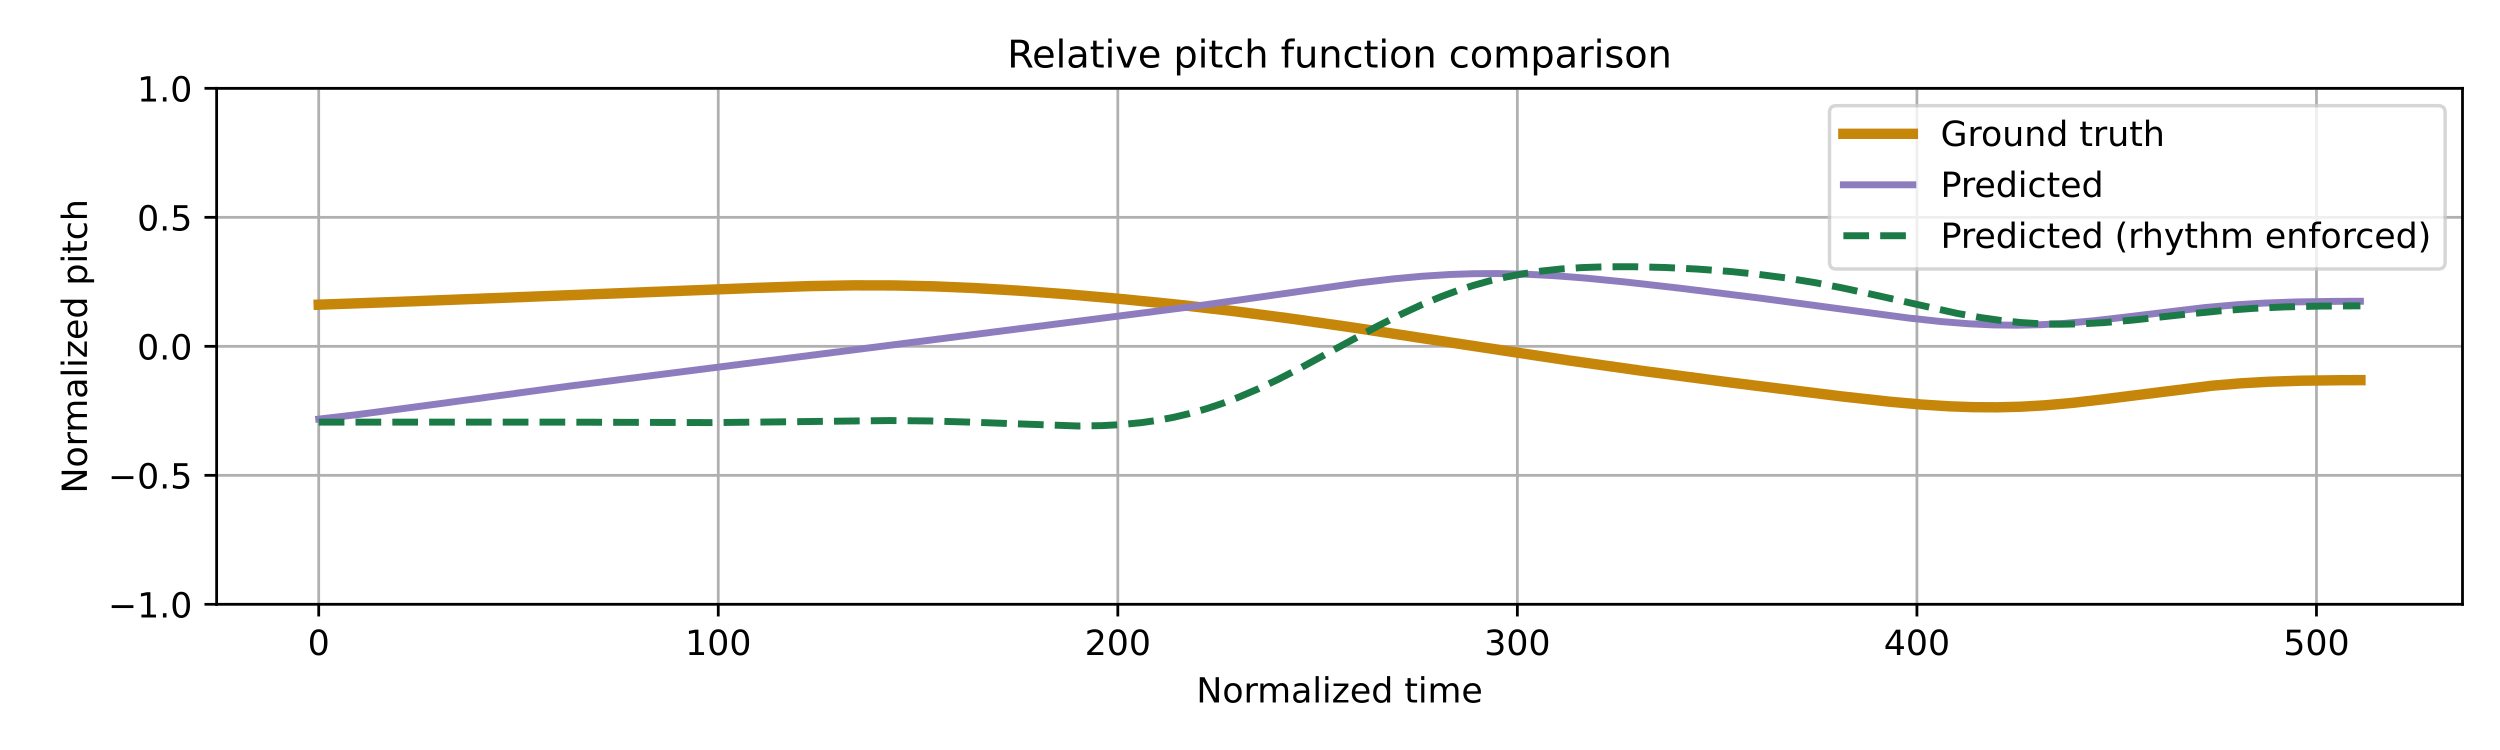
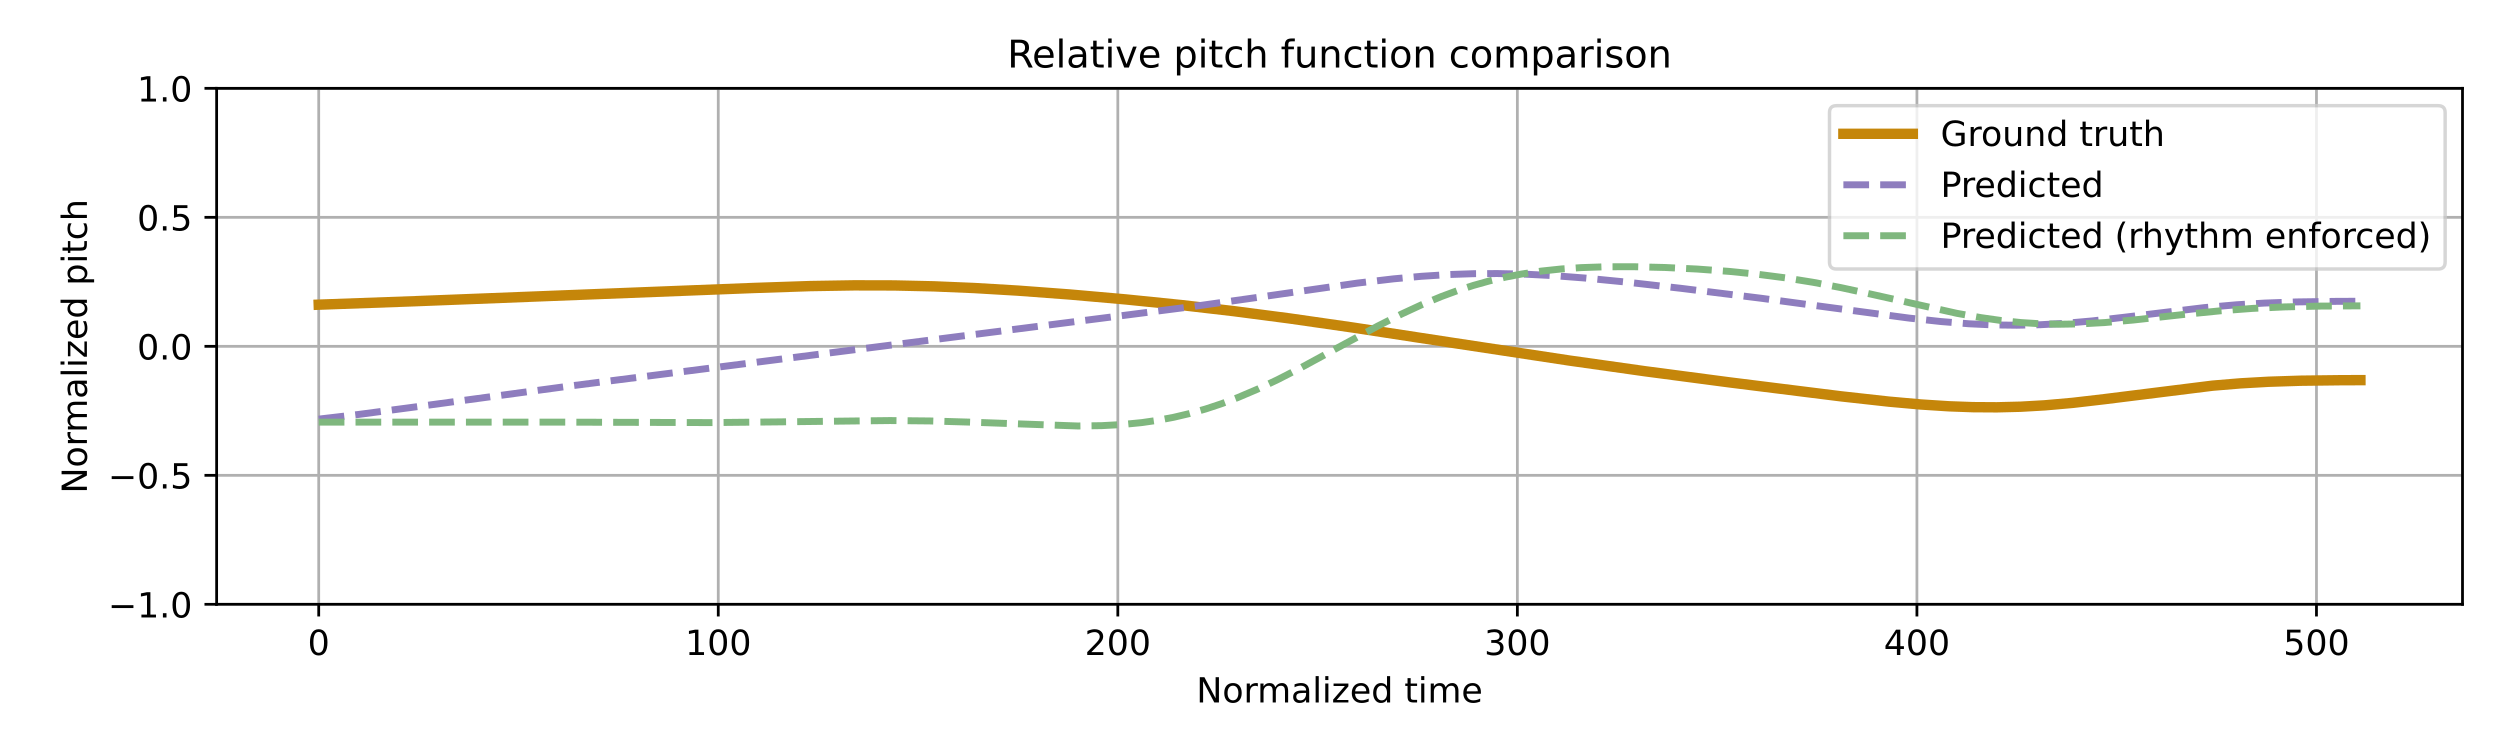
<svg xmlns="http://www.w3.org/2000/svg" xmlns:xlink="http://www.w3.org/1999/xlink" width="720pt" height="216pt" viewBox="0 0 720 216" version="1.1">
  <defs>
    <style type="text/css">*{stroke-linejoin: round; stroke-linecap: butt}</style>
  </defs>
  <g id="figure_1">
    <g id="patch_1">
      <path d="M 0 216  L 720 216  L 720 0  L 0 0  z " style="fill: #ffffff" />
    </g>
    <g id="axes_1">
      <g id="patch_2">
        <path d="M 62.39 174.04  L 709.2 174.04  L 709.2 25.44  L 62.39 25.44  z " style="fill: #ffffff" />
      </g>
      <g id="matplotlib.axis_1">
        <g id="xtick_1">
          <g id="line2d_1">
-             <path d="M 91.79 174.04  L 91.79 25.44  " clip-path="url(#pe6a01c717c)" style="fill: none; stroke: #b0b0b0; stroke-width: 0.8; stroke-linecap: square" />
+             <path d="M 91.79 174.04  L 91.79 25.44  " clip-path="url(#p9bdafbd0a1)" style="fill: none; stroke: #b0b0b0; stroke-width: 0.8; stroke-linecap: square" />
          </g>
          <g id="line2d_2">
            <defs>
-               <path id="m69b4a101b3" d="M 0 0  L 0 3.5  " style="stroke: #000000; stroke-width: 0.8" />
-             </defs>
-             <g>
-               <use xlink:href="#m69b4a101b3" x="91.79" y="174.04" style="stroke: #000000; stroke-width: 0.8" />
+               <path id="ma13b1f47a3" d="M 0 0  L 0 3.5  " style="stroke: #000000; stroke-width: 0.8" />
+             </defs>
+             <g>
+               <use xlink:href="#ma13b1f47a3" x="91.79" y="174.04" style="stroke: #000000; stroke-width: 0.8" />
            </g>
          </g>
          <g id="text_1">
            <g transform="translate(88.60921 188.6384) scale(0.1 -0.1)">
              <defs>
                <path id="DejaVuSans-30" d="M 2034 4250  Q 1547 4250 1301 3770  Q 1056 3291 1056 2328  Q 1056 1369 1301 889  Q 1547 409 2034 409  Q 2525 409 2770 889  Q 3016 1369 3016 2328  Q 3016 3291 2770 3770  Q 2525 4250 2034 4250  z M 2034 4750  Q 2819 4750 3233 4129  Q 3647 3509 3647 2328  Q 3647 1150 3233 529  Q 2819 -91 2034 -91  Q 1250 -91 836 529  Q 422 1150 422 2328  Q 422 3509 836 4129  Q 1250 4750 2034 4750  z " transform="scale(0.015625)" />
              </defs>
              <use xlink:href="#DejaVuSans-30" />
            </g>
          </g>
        </g>
        <g id="xtick_2">
          <g id="line2d_3">
-             <path d="M 206.861 174.04  L 206.861 25.44  " clip-path="url(#pe6a01c717c)" style="fill: none; stroke: #b0b0b0; stroke-width: 0.8; stroke-linecap: square" />
+             <path d="M 206.861 174.04  L 206.861 25.44  " clip-path="url(#p9bdafbd0a1)" style="fill: none; stroke: #b0b0b0; stroke-width: 0.8; stroke-linecap: square" />
          </g>
          <g id="line2d_4">
            <g>
-               <use xlink:href="#m69b4a101b3" x="206.861" y="174.04" style="stroke: #000000; stroke-width: 0.8" />
+               <use xlink:href="#ma13b1f47a3" x="206.861" y="174.04" style="stroke: #000000; stroke-width: 0.8" />
            </g>
          </g>
          <g id="text_2">
            <g transform="translate(197.317 188.6384) scale(0.1 -0.1)">
              <defs>
                <path id="DejaVuSans-31" d="M 794 531  L 1825 531  L 1825 4091  L 703 3866  L 703 4441  L 1819 4666  L 2450 4666  L 2450 531  L 3481 531  L 3481 0  L 794 0  L 794 531  z " transform="scale(0.015625)" />
              </defs>
              <use xlink:href="#DejaVuSans-31" />
              <use xlink:href="#DejaVuSans-30" transform="translate(63.62305 0)" />
              <use xlink:href="#DejaVuSans-30" transform="translate(127.2461 0)" />
            </g>
          </g>
        </g>
        <g id="xtick_3">
          <g id="line2d_5">
-             <path d="M 321.931 174.04  L 321.931 25.44  " clip-path="url(#pe6a01c717c)" style="fill: none; stroke: #b0b0b0; stroke-width: 0.8; stroke-linecap: square" />
+             <path d="M 321.931 174.04  L 321.931 25.44  " clip-path="url(#p9bdafbd0a1)" style="fill: none; stroke: #b0b0b0; stroke-width: 0.8; stroke-linecap: square" />
          </g>
          <g id="line2d_6">
            <g>
-               <use xlink:href="#m69b4a101b3" x="321.931" y="174.04" style="stroke: #000000; stroke-width: 0.8" />
+               <use xlink:href="#ma13b1f47a3" x="321.931" y="174.04" style="stroke: #000000; stroke-width: 0.8" />
            </g>
          </g>
          <g id="text_3">
            <g transform="translate(312.3872 188.6384) scale(0.1 -0.1)">
              <defs>
                <path id="DejaVuSans-32" d="M 1228 531  L 3431 531  L 3431 0  L 469 0  L 469 531  Q 828 903 1448 1529  Q 2069 2156 2228 2338  Q 2531 2678 2651 2914  Q 2772 3150 2772 3378  Q 2772 3750 2511 3984  Q 2250 4219 1831 4219  Q 1534 4219 1204 4116  Q 875 4013 500 3803  L 500 4441  Q 881 4594 1212 4672  Q 1544 4750 1819 4750  Q 2544 4750 2975 4387  Q 3406 4025 3406 3419  Q 3406 3131 3298 2873  Q 3191 2616 2906 2266  Q 2828 2175 2409 1742  Q 1991 1309 1228 531  z " transform="scale(0.015625)" />
              </defs>
              <use xlink:href="#DejaVuSans-32" />
              <use xlink:href="#DejaVuSans-30" transform="translate(63.62305 0)" />
              <use xlink:href="#DejaVuSans-30" transform="translate(127.2461 0)" />
            </g>
          </g>
        </g>
        <g id="xtick_4">
          <g id="line2d_7">
-             <path d="M 437.001 174.04  L 437.001 25.44  " clip-path="url(#pe6a01c717c)" style="fill: none; stroke: #b0b0b0; stroke-width: 0.8; stroke-linecap: square" />
+             <path d="M 437.001 174.04  L 437.001 25.44  " clip-path="url(#p9bdafbd0a1)" style="fill: none; stroke: #b0b0b0; stroke-width: 0.8; stroke-linecap: square" />
          </g>
          <g id="line2d_8">
            <g>
-               <use xlink:href="#m69b4a101b3" x="437.001" y="174.04" style="stroke: #000000; stroke-width: 0.8" />
+               <use xlink:href="#ma13b1f47a3" x="437.001" y="174.04" style="stroke: #000000; stroke-width: 0.8" />
            </g>
          </g>
          <g id="text_4">
            <g transform="translate(427.4575 188.6384) scale(0.1 -0.1)">
              <defs>
                <path id="DejaVuSans-33" d="M 2597 2516  Q 3050 2419 3304 2112  Q 3559 1806 3559 1356  Q 3559 666 3084 287  Q 2609 -91 1734 -91  Q 1441 -91 1130 -33  Q 819 25 488 141  L 488 750  Q 750 597 1062 519  Q 1375 441 1716 441  Q 2309 441 2620 675  Q 2931 909 2931 1356  Q 2931 1769 2642 2001  Q 2353 2234 1838 2234  L 1294 2234  L 1294 2753  L 1863 2753  Q 2328 2753 2575 2939  Q 2822 3125 2822 3475  Q 2822 3834 2567 4026  Q 2313 4219 1838 4219  Q 1578 4219 1281 4162  Q 984 4106 628 3988  L 628 4550  Q 988 4650 1302 4700  Q 1616 4750 1894 4750  Q 2613 4750 3031 4423  Q 3450 4097 3450 3541  Q 3450 3153 3228 2886  Q 3006 2619 2597 2516  z " transform="scale(0.015625)" />
              </defs>
              <use xlink:href="#DejaVuSans-33" />
              <use xlink:href="#DejaVuSans-30" transform="translate(63.62305 0)" />
              <use xlink:href="#DejaVuSans-30" transform="translate(127.2461 0)" />
            </g>
          </g>
        </g>
        <g id="xtick_5">
          <g id="line2d_9">
-             <path d="M 552.072 174.04  L 552.072 25.44  " clip-path="url(#pe6a01c717c)" style="fill: none; stroke: #b0b0b0; stroke-width: 0.8; stroke-linecap: square" />
+             <path d="M 552.072 174.04  L 552.072 25.44  " clip-path="url(#p9bdafbd0a1)" style="fill: none; stroke: #b0b0b0; stroke-width: 0.8; stroke-linecap: square" />
          </g>
          <g id="line2d_10">
            <g>
-               <use xlink:href="#m69b4a101b3" x="552.072" y="174.04" style="stroke: #000000; stroke-width: 0.8" />
+               <use xlink:href="#ma13b1f47a3" x="552.072" y="174.04" style="stroke: #000000; stroke-width: 0.8" />
            </g>
          </g>
          <g id="text_5">
            <g transform="translate(542.5278 188.6384) scale(0.1 -0.1)">
              <defs>
                <path id="DejaVuSans-34" d="M 2419 4116  L 825 1625  L 2419 1625  L 2419 4116  z M 2253 4666  L 3047 4666  L 3047 1625  L 3713 1625  L 3713 1100  L 3047 1100  L 3047 0  L 2419 0  L 2419 1100  L 313 1100  L 313 1709  L 2253 4666  z " transform="scale(0.015625)" />
              </defs>
              <use xlink:href="#DejaVuSans-34" />
              <use xlink:href="#DejaVuSans-30" transform="translate(63.62305 0)" />
              <use xlink:href="#DejaVuSans-30" transform="translate(127.2461 0)" />
            </g>
          </g>
        </g>
        <g id="xtick_6">
          <g id="line2d_11">
-             <path d="M 667.142 174.04  L 667.142 25.44  " clip-path="url(#pe6a01c717c)" style="fill: none; stroke: #b0b0b0; stroke-width: 0.8; stroke-linecap: square" />
+             <path d="M 667.142 174.04  L 667.142 25.44  " clip-path="url(#p9bdafbd0a1)" style="fill: none; stroke: #b0b0b0; stroke-width: 0.8; stroke-linecap: square" />
          </g>
          <g id="line2d_12">
            <g>
-               <use xlink:href="#m69b4a101b3" x="667.142" y="174.04" style="stroke: #000000; stroke-width: 0.8" />
+               <use xlink:href="#ma13b1f47a3" x="667.142" y="174.04" style="stroke: #000000; stroke-width: 0.8" />
            </g>
          </g>
          <g id="text_6">
            <g transform="translate(657.5981 188.6384) scale(0.1 -0.1)">
              <defs>
                <path id="DejaVuSans-35" d="M 691 4666  L 3169 4666  L 3169 4134  L 1269 4134  L 1269 2991  Q 1406 3038 1543 3061  Q 1681 3084 1819 3084  Q 2600 3084 3056 2656  Q 3513 2228 3513 1497  Q 3513 744 3044 326  Q 2575 -91 1722 -91  Q 1428 -91 1123 -41  Q 819 9 494 109  L 494 744  Q 775 591 1075 516  Q 1375 441 1709 441  Q 2250 441 2565 725  Q 2881 1009 2881 1497  Q 2881 1984 2565 2268  Q 2250 2553 1709 2553  Q 1456 2553 1204 2497  Q 953 2441 691 2322  L 691 4666  z " transform="scale(0.015625)" />
              </defs>
              <use xlink:href="#DejaVuSans-35" />
              <use xlink:href="#DejaVuSans-30" transform="translate(63.62305 0)" />
              <use xlink:href="#DejaVuSans-30" transform="translate(127.2461 0)" />
            </g>
          </g>
        </g>
        <g id="text_7">
          <g transform="translate(344.5544 202.3166) scale(0.1 -0.1)">
            <defs>
              <path id="DejaVuSans-4e" d="M 628 4666  L 1478 4666  L 3547 763  L 3547 4666  L 4159 4666  L 4159 0  L 3309 0  L 1241 3903  L 1241 0  L 628 0  L 628 4666  z " transform="scale(0.015625)" />
              <path id="DejaVuSans-6f" d="M 1959 3097  Q 1497 3097 1228 2736  Q 959 2375 959 1747  Q 959 1119 1226 758  Q 1494 397 1959 397  Q 2419 397 2687 759  Q 2956 1122 2956 1747  Q 2956 2369 2687 2733  Q 2419 3097 1959 3097  z M 1959 3584  Q 2709 3584 3137 3096  Q 3566 2609 3566 1747  Q 3566 888 3137 398  Q 2709 -91 1959 -91  Q 1206 -91 779 398  Q 353 888 353 1747  Q 353 2609 779 3096  Q 1206 3584 1959 3584  z " transform="scale(0.015625)" />
              <path id="DejaVuSans-72" d="M 2631 2963  Q 2534 3019 2420 3045  Q 2306 3072 2169 3072  Q 1681 3072 1420 2755  Q 1159 2438 1159 1844  L 1159 0  L 581 0  L 581 3500  L 1159 3500  L 1159 2956  Q 1341 3275 1631 3429  Q 1922 3584 2338 3584  Q 2397 3584 2469 3576  Q 2541 3569 2628 3553  L 2631 2963  z " transform="scale(0.015625)" />
              <path id="DejaVuSans-6d" d="M 3328 2828  Q 3544 3216 3844 3400  Q 4144 3584 4550 3584  Q 5097 3584 5394 3201  Q 5691 2819 5691 2113  L 5691 0  L 5113 0  L 5113 2094  Q 5113 2597 4934 2840  Q 4756 3084 4391 3084  Q 3944 3084 3684 2787  Q 3425 2491 3425 1978  L 3425 0  L 2847 0  L 2847 2094  Q 2847 2600 2669 2842  Q 2491 3084 2119 3084  Q 1678 3084 1418 2786  Q 1159 2488 1159 1978  L 1159 0  L 581 0  L 581 3500  L 1159 3500  L 1159 2956  Q 1356 3278 1631 3431  Q 1906 3584 2284 3584  Q 2666 3584 2933 3390  Q 3200 3197 3328 2828  z " transform="scale(0.015625)" />
              <path id="DejaVuSans-61" d="M 2194 1759  Q 1497 1759 1228 1600  Q 959 1441 959 1056  Q 959 750 1161 570  Q 1363 391 1709 391  Q 2188 391 2477 730  Q 2766 1069 2766 1631  L 2766 1759  L 2194 1759  z M 3341 1997  L 3341 0  L 2766 0  L 2766 531  Q 2569 213 2275 61  Q 1981 -91 1556 -91  Q 1019 -91 701 211  Q 384 513 384 1019  Q 384 1609 779 1909  Q 1175 2209 1959 2209  L 2766 2209  L 2766 2266  Q 2766 2663 2505 2880  Q 2244 3097 1772 3097  Q 1472 3097 1187 3025  Q 903 2953 641 2809  L 641 3341  Q 956 3463 1253 3523  Q 1550 3584 1831 3584  Q 2591 3584 2966 3190  Q 3341 2797 3341 1997  z " transform="scale(0.015625)" />
              <path id="DejaVuSans-6c" d="M 603 4863  L 1178 4863  L 1178 0  L 603 0  L 603 4863  z " transform="scale(0.015625)" />
              <path id="DejaVuSans-69" d="M 603 3500  L 1178 3500  L 1178 0  L 603 0  L 603 3500  z M 603 4863  L 1178 4863  L 1178 4134  L 603 4134  L 603 4863  z " transform="scale(0.015625)" />
              <path id="DejaVuSans-7a" d="M 353 3500  L 3084 3500  L 3084 2975  L 922 459  L 3084 459  L 3084 0  L 275 0  L 275 525  L 2438 3041  L 353 3041  L 353 3500  z " transform="scale(0.015625)" />
              <path id="DejaVuSans-65" d="M 3597 1894  L 3597 1613  L 953 1613  Q 991 1019 1311 708  Q 1631 397 2203 397  Q 2534 397 2845 478  Q 3156 559 3463 722  L 3463 178  Q 3153 47 2828 -22  Q 2503 -91 2169 -91  Q 1331 -91 842 396  Q 353 884 353 1716  Q 353 2575 817 3079  Q 1281 3584 2069 3584  Q 2775 3584 3186 3129  Q 3597 2675 3597 1894  z M 3022 2063  Q 3016 2534 2758 2815  Q 2500 3097 2075 3097  Q 1594 3097 1305 2825  Q 1016 2553 972 2059  L 3022 2063  z " transform="scale(0.015625)" />
              <path id="DejaVuSans-64" d="M 2906 2969  L 2906 4863  L 3481 4863  L 3481 0  L 2906 0  L 2906 525  Q 2725 213 2448 61  Q 2172 -91 1784 -91  Q 1150 -91 751 415  Q 353 922 353 1747  Q 353 2572 751 3078  Q 1150 3584 1784 3584  Q 2172 3584 2448 3432  Q 2725 3281 2906 2969  z M 947 1747  Q 947 1113 1208 752  Q 1469 391 1925 391  Q 2381 391 2643 752  Q 2906 1113 2906 1747  Q 2906 2381 2643 2742  Q 2381 3103 1925 3103  Q 1469 3103 1208 2742  Q 947 2381 947 1747  z " transform="scale(0.015625)" />
              <path id="DejaVuSans-20" transform="scale(0.015625)" />
              <path id="DejaVuSans-74" d="M 1172 4494  L 1172 3500  L 2356 3500  L 2356 3053  L 1172 3053  L 1172 1153  Q 1172 725 1289 603  Q 1406 481 1766 481  L 2356 481  L 2356 0  L 1766 0  Q 1100 0 847 248  Q 594 497 594 1153  L 594 3053  L 172 3053  L 172 3500  L 594 3500  L 594 4494  L 1172 4494  z " transform="scale(0.015625)" />
            </defs>
            <use xlink:href="#DejaVuSans-4e" />
            <use xlink:href="#DejaVuSans-6f" transform="translate(74.80469 0)" />
            <use xlink:href="#DejaVuSans-72" transform="translate(135.9863 0)" />
            <use xlink:href="#DejaVuSans-6d" transform="translate(175.3496 0)" />
            <use xlink:href="#DejaVuSans-61" transform="translate(272.7617 0)" />
            <use xlink:href="#DejaVuSans-6c" transform="translate(334.041 0)" />
            <use xlink:href="#DejaVuSans-69" transform="translate(361.8242 0)" />
            <use xlink:href="#DejaVuSans-7a" transform="translate(389.6074 0)" />
            <use xlink:href="#DejaVuSans-65" transform="translate(442.0977 0)" />
            <use xlink:href="#DejaVuSans-64" transform="translate(503.6211 0)" />
            <use xlink:href="#DejaVuSans-20" transform="translate(567.0977 0)" />
            <use xlink:href="#DejaVuSans-74" transform="translate(598.8848 0)" />
            <use xlink:href="#DejaVuSans-69" transform="translate(638.0938 0)" />
            <use xlink:href="#DejaVuSans-6d" transform="translate(665.877 0)" />
            <use xlink:href="#DejaVuSans-65" transform="translate(763.2891 0)" />
          </g>
        </g>
      </g>
      <g id="matplotlib.axis_2">
        <g id="ytick_1">
          <g id="line2d_13">
-             <path d="M 62.39 174.04  L 709.2 174.04  " clip-path="url(#pe6a01c717c)" style="fill: none; stroke: #b0b0b0; stroke-width: 0.8; stroke-linecap: square" />
+             <path d="M 62.39 174.04  L 709.2 174.04  " clip-path="url(#p9bdafbd0a1)" style="fill: none; stroke: #b0b0b0; stroke-width: 0.8; stroke-linecap: square" />
          </g>
          <g id="line2d_14">
            <defs>
-               <path id="m3391a4696e" d="M 0 0  L -3.5 0  " style="stroke: #000000; stroke-width: 0.8" />
-             </defs>
-             <g>
-               <use xlink:href="#m3391a4696e" x="62.39" y="174.04" style="stroke: #000000; stroke-width: 0.8" />
+               <path id="m74f6e40d06" d="M 0 0  L -3.5 0  " style="stroke: #000000; stroke-width: 0.8" />
+             </defs>
+             <g>
+               <use xlink:href="#m74f6e40d06" x="62.39" y="174.04" style="stroke: #000000; stroke-width: 0.8" />
            </g>
          </g>
          <g id="text_8">
            <g transform="translate(31.10719 177.8392) scale(0.1 -0.1)">
              <defs>
                <path id="DejaVuSans-2212" d="M 678 2272  L 4684 2272  L 4684 1741  L 678 1741  L 678 2272  z " transform="scale(0.015625)" />
                <path id="DejaVuSans-2e" d="M 684 794  L 1344 794  L 1344 0  L 684 0  L 684 794  z " transform="scale(0.015625)" />
              </defs>
              <use xlink:href="#DejaVuSans-2212" />
              <use xlink:href="#DejaVuSans-31" transform="translate(83.78906 0)" />
              <use xlink:href="#DejaVuSans-2e" transform="translate(147.4121 0)" />
              <use xlink:href="#DejaVuSans-30" transform="translate(179.1992 0)" />
            </g>
          </g>
        </g>
        <g id="ytick_2">
          <g id="line2d_15">
-             <path d="M 62.39 136.89  L 709.2 136.89  " clip-path="url(#pe6a01c717c)" style="fill: none; stroke: #b0b0b0; stroke-width: 0.8; stroke-linecap: square" />
+             <path d="M 62.39 136.89  L 709.2 136.89  " clip-path="url(#p9bdafbd0a1)" style="fill: none; stroke: #b0b0b0; stroke-width: 0.8; stroke-linecap: square" />
          </g>
          <g id="line2d_16">
            <g>
-               <use xlink:href="#m3391a4696e" x="62.39" y="136.89" style="stroke: #000000; stroke-width: 0.8" />
+               <use xlink:href="#m74f6e40d06" x="62.39" y="136.89" style="stroke: #000000; stroke-width: 0.8" />
            </g>
          </g>
          <g id="text_9">
            <g transform="translate(31.10719 140.6892) scale(0.1 -0.1)">
              <use xlink:href="#DejaVuSans-2212" />
              <use xlink:href="#DejaVuSans-30" transform="translate(83.78906 0)" />
              <use xlink:href="#DejaVuSans-2e" transform="translate(147.4121 0)" />
              <use xlink:href="#DejaVuSans-35" transform="translate(179.1992 0)" />
            </g>
          </g>
        </g>
        <g id="ytick_3">
          <g id="line2d_17">
-             <path d="M 62.39 99.74  L 709.2 99.74  " clip-path="url(#pe6a01c717c)" style="fill: none; stroke: #b0b0b0; stroke-width: 0.8; stroke-linecap: square" />
+             <path d="M 62.39 99.74  L 709.2 99.74  " clip-path="url(#p9bdafbd0a1)" style="fill: none; stroke: #b0b0b0; stroke-width: 0.8; stroke-linecap: square" />
          </g>
          <g id="line2d_18">
            <g>
-               <use xlink:href="#m3391a4696e" x="62.39" y="99.74" style="stroke: #000000; stroke-width: 0.8" />
+               <use xlink:href="#m74f6e40d06" x="62.39" y="99.74" style="stroke: #000000; stroke-width: 0.8" />
            </g>
          </g>
          <g id="text_10">
            <g transform="translate(39.48687 103.5392) scale(0.1 -0.1)">
              <use xlink:href="#DejaVuSans-30" />
              <use xlink:href="#DejaVuSans-2e" transform="translate(63.62305 0)" />
              <use xlink:href="#DejaVuSans-30" transform="translate(95.41016 0)" />
            </g>
          </g>
        </g>
        <g id="ytick_4">
          <g id="line2d_19">
-             <path d="M 62.39 62.59  L 709.2 62.59  " clip-path="url(#pe6a01c717c)" style="fill: none; stroke: #b0b0b0; stroke-width: 0.8; stroke-linecap: square" />
+             <path d="M 62.39 62.59  L 709.2 62.59  " clip-path="url(#p9bdafbd0a1)" style="fill: none; stroke: #b0b0b0; stroke-width: 0.8; stroke-linecap: square" />
          </g>
          <g id="line2d_20">
            <g>
-               <use xlink:href="#m3391a4696e" x="62.39" y="62.59" style="stroke: #000000; stroke-width: 0.8" />
+               <use xlink:href="#m74f6e40d06" x="62.39" y="62.59" style="stroke: #000000; stroke-width: 0.8" />
            </g>
          </g>
          <g id="text_11">
            <g transform="translate(39.48687 66.38922) scale(0.1 -0.1)">
              <use xlink:href="#DejaVuSans-30" />
              <use xlink:href="#DejaVuSans-2e" transform="translate(63.62305 0)" />
              <use xlink:href="#DejaVuSans-35" transform="translate(95.41016 0)" />
            </g>
          </g>
        </g>
        <g id="ytick_5">
          <g id="line2d_21">
-             <path d="M 62.39 25.44  L 709.2 25.44  " clip-path="url(#pe6a01c717c)" style="fill: none; stroke: #b0b0b0; stroke-width: 0.8; stroke-linecap: square" />
+             <path d="M 62.39 25.44  L 709.2 25.44  " clip-path="url(#p9bdafbd0a1)" style="fill: none; stroke: #b0b0b0; stroke-width: 0.8; stroke-linecap: square" />
          </g>
          <g id="line2d_22">
            <g>
-               <use xlink:href="#m3391a4696e" x="62.39" y="25.44" style="stroke: #000000; stroke-width: 0.8" />
+               <use xlink:href="#m74f6e40d06" x="62.39" y="25.44" style="stroke: #000000; stroke-width: 0.8" />
            </g>
          </g>
          <g id="text_12">
            <g transform="translate(39.48687 29.23922) scale(0.1 -0.1)">
              <use xlink:href="#DejaVuSans-31" />
              <use xlink:href="#DejaVuSans-2e" transform="translate(63.62305 0)" />
              <use xlink:href="#DejaVuSans-30" transform="translate(95.41016 0)" />
            </g>
          </g>
        </g>
        <g id="text_13">
          <g transform="translate(25.0275 142.1259) rotate(-90) scale(0.1 -0.1)">
            <defs>
              <path id="DejaVuSans-70" d="M 1159 525  L 1159 -1331  L 581 -1331  L 581 3500  L 1159 3500  L 1159 2969  Q 1341 3281 1617 3432  Q 1894 3584 2278 3584  Q 2916 3584 3314 3078  Q 3713 2572 3713 1747  Q 3713 922 3314 415  Q 2916 -91 2278 -91  Q 1894 -91 1617 61  Q 1341 213 1159 525  z M 3116 1747  Q 3116 2381 2855 2742  Q 2594 3103 2138 3103  Q 1681 3103 1420 2742  Q 1159 2381 1159 1747  Q 1159 1113 1420 752  Q 1681 391 2138 391  Q 2594 391 2855 752  Q 3116 1113 3116 1747  z " transform="scale(0.015625)" />
              <path id="DejaVuSans-63" d="M 3122 3366  L 3122 2828  Q 2878 2963 2633 3030  Q 2388 3097 2138 3097  Q 1578 3097 1268 2742  Q 959 2388 959 1747  Q 959 1106 1268 751  Q 1578 397 2138 397  Q 2388 397 2633 464  Q 2878 531 3122 666  L 3122 134  Q 2881 22 2623 -34  Q 2366 -91 2075 -91  Q 1284 -91 818 406  Q 353 903 353 1747  Q 353 2603 823 3093  Q 1294 3584 2113 3584  Q 2378 3584 2631 3529  Q 2884 3475 3122 3366  z " transform="scale(0.015625)" />
              <path id="DejaVuSans-68" d="M 3513 2113  L 3513 0  L 2938 0  L 2938 2094  Q 2938 2591 2744 2837  Q 2550 3084 2163 3084  Q 1697 3084 1428 2787  Q 1159 2491 1159 1978  L 1159 0  L 581 0  L 581 4863  L 1159 4863  L 1159 2956  Q 1366 3272 1645 3428  Q 1925 3584 2291 3584  Q 2894 3584 3203 3211  Q 3513 2838 3513 2113  z " transform="scale(0.015625)" />
            </defs>
            <use xlink:href="#DejaVuSans-4e" />
            <use xlink:href="#DejaVuSans-6f" transform="translate(74.80469 0)" />
            <use xlink:href="#DejaVuSans-72" transform="translate(135.9863 0)" />
            <use xlink:href="#DejaVuSans-6d" transform="translate(175.3496 0)" />
            <use xlink:href="#DejaVuSans-61" transform="translate(272.7617 0)" />
            <use xlink:href="#DejaVuSans-6c" transform="translate(334.041 0)" />
            <use xlink:href="#DejaVuSans-69" transform="translate(361.8242 0)" />
            <use xlink:href="#DejaVuSans-7a" transform="translate(389.6074 0)" />
            <use xlink:href="#DejaVuSans-65" transform="translate(442.0977 0)" />
            <use xlink:href="#DejaVuSans-64" transform="translate(503.6211 0)" />
            <use xlink:href="#DejaVuSans-20" transform="translate(567.0977 0)" />
            <use xlink:href="#DejaVuSans-70" transform="translate(598.8848 0)" />
            <use xlink:href="#DejaVuSans-69" transform="translate(662.3613 0)" />
            <use xlink:href="#DejaVuSans-74" transform="translate(690.1445 0)" />
            <use xlink:href="#DejaVuSans-63" transform="translate(729.3535 0)" />
            <use xlink:href="#DejaVuSans-68" transform="translate(784.334 0)" />
          </g>
        </g>
      </g>
      <g id="line2d_23">
-         <path d="M 91.79 87.745  L 119.407 86.753  L 217.217 82.933  L 233.327 82.393  L 245.985 82.18  L 257.492 82.208  L 268.999 82.468  L 280.506 82.951  L 293.163 83.699  L 308.123 84.814  L 324.232 86.234  L 340.342 87.872  L 355.301 89.608  L 371.411 91.712  L 389.822 94.362  L 418.59 98.771  L 451.96 103.834  L 473.824 106.927  L 497.989 110.113  L 530.208 114.143  L 544.017 115.67  L 553.222 116.493  L 561.277 117.011  L 568.181 117.262  L 575.086 117.307  L 581.99 117.132  L 588.894 116.737  L 596.949 116.023  L 606.155 114.95  L 637.224 111.071  L 645.278 110.403  L 653.333 109.944  L 662.539 109.645  L 674.046 109.501  L 679.8 109.481  L 679.8 109.481  " clip-path="url(#pe6a01c717c)" style="fill: none; stroke: #c5860a; stroke-width: 3; stroke-linecap: square" />
+         <path d="M 91.79 87.745  L 119.407 86.753  L 217.217 82.933  L 233.327 82.393  L 245.985 82.18  L 257.492 82.208  L 268.999 82.468  L 280.506 82.951  L 293.163 83.699  L 308.123 84.814  L 324.232 86.234  L 340.342 87.872  L 355.301 89.608  L 371.411 91.712  L 389.822 94.362  L 418.59 98.771  L 451.96 103.834  L 473.824 106.927  L 497.989 110.113  L 530.208 114.143  L 544.017 115.67  L 553.222 116.493  L 561.277 117.011  L 568.181 117.262  L 575.086 117.307  L 581.99 117.132  L 588.894 116.737  L 596.949 116.023  L 606.155 114.95  L 637.224 111.071  L 645.278 110.403  L 653.333 109.944  L 662.539 109.645  L 674.046 109.501  L 679.8 109.481  L 679.8 109.481  " clip-path="url(#p9bdafbd0a1)" style="fill: none; stroke: #c5860a; stroke-width: 3; stroke-linecap: square" />
      </g>
      <g id="line2d_24">
-         <path d="M 91.79 120.706  L 103.297 119.357  L 119.407 117.222  L 164.285 111.151  L 321.931 91.057  L 343.794 88.246  L 362.206 85.645  L 390.973 81.525  L 401.329 80.309  L 409.384 79.572  L 417.439 79.061  L 424.344 78.825  L 431.248 78.781  L 439.303 78.965  L 447.358 79.378  L 456.563 80.082  L 468.07 81.21  L 484.18 83.044  L 507.194 85.896  L 527.907 88.681  L 549.77 91.603  L 558.976 92.603  L 567.031 93.246  L 573.935 93.574  L 580.839 93.667  L 587.743 93.514  L 594.648 93.124  L 602.702 92.41  L 611.908 91.355  L 634.922 88.584  L 644.128 87.775  L 652.183 87.285  L 661.388 86.955  L 672.895 86.79  L 679.8 86.762  L 679.8 86.762  " clip-path="url(#pe6a01c717c)" style="fill: none; stroke: #8e7dbe; stroke-width: 2; stroke-linecap: square" />
+         <path d="M 91.79 120.706  L 103.297 119.357  L 119.407 117.222  L 164.285 111.151  L 321.931 91.057  L 343.794 88.246  L 362.206 85.645  L 390.973 81.525  L 401.329 80.309  L 409.384 79.572  L 417.439 79.061  L 424.344 78.825  L 431.248 78.781  L 439.303 78.965  L 447.358 79.378  L 456.563 80.082  L 468.07 81.21  L 484.18 83.044  L 507.194 85.896  L 527.907 88.681  L 549.77 91.603  L 558.976 92.603  L 567.031 93.246  L 573.935 93.574  L 580.839 93.667  L 587.743 93.514  L 594.648 93.124  L 602.702 92.41  L 611.908 91.355  L 634.922 88.584  L 644.128 87.775  L 652.183 87.285  L 661.388 86.955  L 672.895 86.79  L 679.8 86.762  L 679.8 86.762  " clip-path="url(#p9bdafbd0a1)" style="fill: none; stroke-dasharray: 7.4,3.2; stroke-dashoffset: 0; stroke: #8e7dbe; stroke-width: 2" />
      </g>
      <g id="line2d_25">
-         <path d="M 91.79 121.571  L 164.285 121.581  L 204.559 121.708  L 224.121 121.505  L 256.341 121.119  L 267.848 121.236  L 279.355 121.573  L 310.424 122.685  L 317.328 122.584  L 323.082 122.274  L 328.835 121.708  L 333.438 121.044  L 338.041 120.175  L 342.644 119.09  L 347.246 117.782  L 351.849 116.254  L 356.452 114.513  L 362.206 112.059  L 367.959 109.336  L 374.863 105.794  L 385.22 100.163  L 396.727 93.937  L 403.631 90.452  L 409.384 87.788  L 415.138 85.394  L 419.741 83.695  L 424.344 82.199  L 428.946 80.909  L 433.549 79.822  L 438.152 78.93  L 443.905 78.07  L 449.659 77.462  L 455.413 77.071  L 462.317 76.836  L 470.372 76.813  L 479.577 77.039  L 488.783 77.486  L 497.989 78.16  L 506.043 78.966  L 514.098 80.007  L 522.153 81.301  L 530.208 82.839  L 539.414 84.836  L 563.579 90.239  L 570.483 91.474  L 576.236 92.294  L 581.99 92.893  L 587.743 93.255  L 593.497 93.378  L 599.25 93.277  L 606.155 92.897  L 614.209 92.187  L 629.169 90.543  L 639.525 89.507  L 648.731 88.82  L 657.936 88.388  L 668.293 88.155  L 679.8 88.081  L 679.8 88.081  " clip-path="url(#pe6a01c717c)" style="fill: none; stroke-dasharray: 7.4,3.2; stroke-dashoffset: 0; stroke: #1b7a46; stroke-width: 2" />
+         <path d="M 91.79 121.571  L 164.285 121.581  L 204.559 121.708  L 224.121 121.505  L 256.341 121.119  L 267.848 121.236  L 279.355 121.573  L 310.424 122.685  L 317.328 122.584  L 323.082 122.274  L 328.835 121.708  L 333.438 121.044  L 338.041 120.175  L 342.644 119.09  L 347.246 117.782  L 351.849 116.254  L 356.452 114.513  L 362.206 112.059  L 367.959 109.336  L 374.863 105.794  L 385.22 100.163  L 396.727 93.937  L 403.631 90.452  L 409.384 87.788  L 415.138 85.394  L 419.741 83.695  L 424.344 82.199  L 428.946 80.909  L 433.549 79.822  L 438.152 78.93  L 443.905 78.07  L 449.659 77.462  L 455.413 77.071  L 462.317 76.836  L 470.372 76.813  L 479.577 77.039  L 488.783 77.486  L 497.989 78.16  L 506.043 78.966  L 514.098 80.007  L 522.153 81.301  L 530.208 82.839  L 539.414 84.836  L 563.579 90.239  L 570.483 91.474  L 576.236 92.294  L 581.99 92.893  L 587.743 93.255  L 593.497 93.378  L 599.25 93.277  L 606.155 92.897  L 614.209 92.187  L 629.169 90.543  L 639.525 89.507  L 648.731 88.82  L 657.936 88.388  L 668.293 88.155  L 679.8 88.081  L 679.8 88.081  " clip-path="url(#p9bdafbd0a1)" style="fill: none; stroke-dasharray: 7.4,3.2; stroke-dashoffset: 0; stroke: #7fb77e; stroke-width: 2" />
      </g>
      <g id="patch_3">
        <path d="M 62.39 174.04  L 62.39 25.44  " style="fill: none; stroke: #000000; stroke-width: 0.8; stroke-linejoin: miter; stroke-linecap: square" />
      </g>
      <g id="patch_4">
        <path d="M 709.2 174.04  L 709.2 25.44  " style="fill: none; stroke: #000000; stroke-width: 0.8; stroke-linejoin: miter; stroke-linecap: square" />
      </g>
      <g id="patch_5">
        <path d="M 62.39 174.04  L 709.2 174.04  " style="fill: none; stroke: #000000; stroke-width: 0.8; stroke-linejoin: miter; stroke-linecap: square" />
      </g>
      <g id="patch_6">
        <path d="M 62.39 25.44  L 709.2 25.44  " style="fill: none; stroke: #000000; stroke-width: 0.8; stroke-linejoin: miter; stroke-linecap: square" />
      </g>
      <g id="text_14">
        <g transform="translate(290.1045 19.44) scale(0.11 -0.11)">
          <defs>
            <path id="DejaVuSans-52" d="M 2841 2188  Q 3044 2119 3236 1894  Q 3428 1669 3622 1275  L 4263 0  L 3584 0  L 2988 1197  Q 2756 1666 2539 1819  Q 2322 1972 1947 1972  L 1259 1972  L 1259 0  L 628 0  L 628 4666  L 2053 4666  Q 2853 4666 3247 4331  Q 3641 3997 3641 3322  Q 3641 2881 3436 2590  Q 3231 2300 2841 2188  z M 1259 4147  L 1259 2491  L 2053 2491  Q 2509 2491 2742 2702  Q 2975 2913 2975 3322  Q 2975 3731 2742 3939  Q 2509 4147 2053 4147  L 1259 4147  z " transform="scale(0.015625)" />
            <path id="DejaVuSans-76" d="M 191 3500  L 800 3500  L 1894 563  L 2988 3500  L 3597 3500  L 2284 0  L 1503 0  L 191 3500  z " transform="scale(0.015625)" />
            <path id="DejaVuSans-66" d="M 2375 4863  L 2375 4384  L 1825 4384  Q 1516 4384 1395 4259  Q 1275 4134 1275 3809  L 1275 3500  L 2222 3500  L 2222 3053  L 1275 3053  L 1275 0  L 697 0  L 697 3053  L 147 3053  L 147 3500  L 697 3500  L 697 3744  Q 697 4328 969 4595  Q 1241 4863 1831 4863  L 2375 4863  z " transform="scale(0.015625)" />
            <path id="DejaVuSans-75" d="M 544 1381  L 544 3500  L 1119 3500  L 1119 1403  Q 1119 906 1312 657  Q 1506 409 1894 409  Q 2359 409 2629 706  Q 2900 1003 2900 1516  L 2900 3500  L 3475 3500  L 3475 0  L 2900 0  L 2900 538  Q 2691 219 2414 64  Q 2138 -91 1772 -91  Q 1169 -91 856 284  Q 544 659 544 1381  z M 1991 3584  L 1991 3584  z " transform="scale(0.015625)" />
            <path id="DejaVuSans-6e" d="M 3513 2113  L 3513 0  L 2938 0  L 2938 2094  Q 2938 2591 2744 2837  Q 2550 3084 2163 3084  Q 1697 3084 1428 2787  Q 1159 2491 1159 1978  L 1159 0  L 581 0  L 581 3500  L 1159 3500  L 1159 2956  Q 1366 3272 1645 3428  Q 1925 3584 2291 3584  Q 2894 3584 3203 3211  Q 3513 2838 3513 2113  z " transform="scale(0.015625)" />
            <path id="DejaVuSans-73" d="M 2834 3397  L 2834 2853  Q 2591 2978 2328 3040  Q 2066 3103 1784 3103  Q 1356 3103 1142 2972  Q 928 2841 928 2578  Q 928 2378 1081 2264  Q 1234 2150 1697 2047  L 1894 2003  Q 2506 1872 2764 1633  Q 3022 1394 3022 966  Q 3022 478 2636 193  Q 2250 -91 1575 -91  Q 1294 -91 989 -36  Q 684 19 347 128  L 347 722  Q 666 556 975 473  Q 1284 391 1588 391  Q 1994 391 2212 530  Q 2431 669 2431 922  Q 2431 1156 2273 1281  Q 2116 1406 1581 1522  L 1381 1569  Q 847 1681 609 1914  Q 372 2147 372 2553  Q 372 3047 722 3315  Q 1072 3584 1716 3584  Q 2034 3584 2315 3537  Q 2597 3491 2834 3397  z " transform="scale(0.015625)" />
          </defs>
          <use xlink:href="#DejaVuSans-52" />
          <use xlink:href="#DejaVuSans-65" transform="translate(64.98242 0)" />
          <use xlink:href="#DejaVuSans-6c" transform="translate(126.5059 0)" />
          <use xlink:href="#DejaVuSans-61" transform="translate(154.2891 0)" />
          <use xlink:href="#DejaVuSans-74" transform="translate(215.5684 0)" />
          <use xlink:href="#DejaVuSans-69" transform="translate(254.7773 0)" />
          <use xlink:href="#DejaVuSans-76" transform="translate(282.5605 0)" />
          <use xlink:href="#DejaVuSans-65" transform="translate(341.7402 0)" />
          <use xlink:href="#DejaVuSans-20" transform="translate(403.2637 0)" />
          <use xlink:href="#DejaVuSans-70" transform="translate(435.0508 0)" />
          <use xlink:href="#DejaVuSans-69" transform="translate(498.5273 0)" />
          <use xlink:href="#DejaVuSans-74" transform="translate(526.3105 0)" />
          <use xlink:href="#DejaVuSans-63" transform="translate(565.5195 0)" />
          <use xlink:href="#DejaVuSans-68" transform="translate(620.5 0)" />
          <use xlink:href="#DejaVuSans-20" transform="translate(683.8789 0)" />
          <use xlink:href="#DejaVuSans-66" transform="translate(715.666 0)" />
          <use xlink:href="#DejaVuSans-75" transform="translate(750.8711 0)" />
          <use xlink:href="#DejaVuSans-6e" transform="translate(814.25 0)" />
          <use xlink:href="#DejaVuSans-63" transform="translate(877.6289 0)" />
          <use xlink:href="#DejaVuSans-74" transform="translate(932.6094 0)" />
          <use xlink:href="#DejaVuSans-69" transform="translate(971.8184 0)" />
          <use xlink:href="#DejaVuSans-6f" transform="translate(999.6016 0)" />
          <use xlink:href="#DejaVuSans-6e" transform="translate(1060.783 0)" />
          <use xlink:href="#DejaVuSans-20" transform="translate(1124.162 0)" />
          <use xlink:href="#DejaVuSans-63" transform="translate(1155.949 0)" />
          <use xlink:href="#DejaVuSans-6f" transform="translate(1210.93 0)" />
          <use xlink:href="#DejaVuSans-6d" transform="translate(1272.111 0)" />
          <use xlink:href="#DejaVuSans-70" transform="translate(1369.523 0)" />
          <use xlink:href="#DejaVuSans-61" transform="translate(1433 0)" />
          <use xlink:href="#DejaVuSans-72" transform="translate(1494.279 0)" />
          <use xlink:href="#DejaVuSans-69" transform="translate(1535.393 0)" />
          <use xlink:href="#DejaVuSans-73" transform="translate(1563.176 0)" />
          <use xlink:href="#DejaVuSans-6f" transform="translate(1615.275 0)" />
          <use xlink:href="#DejaVuSans-6e" transform="translate(1676.457 0)" />
        </g>
      </g>
      <g id="legend_1">
        <g id="patch_7">
          <path d="M 528.894 77.474  L 702.2 77.474  Q 704.2 77.474 704.2 75.474  L 704.2 32.44  Q 704.2 30.44 702.2 30.44  L 528.894 30.44  Q 526.894 30.44 526.894 32.44  L 526.894 75.474  Q 526.894 77.474 528.894 77.474  z " style="fill: #ffffff; opacity: 0.8; stroke: #cccccc; stroke-linejoin: miter" />
        </g>
        <g id="line2d_26">
          <path d="M 530.894 38.538  L 540.894 38.538  L 550.894 38.538  " style="fill: none; stroke: #c5860a; stroke-width: 3; stroke-linecap: square" />
        </g>
        <g id="text_15">
          <g transform="translate(558.8937 42.03844) scale(0.1 -0.1)">
            <defs>
              <path id="DejaVuSans-47" d="M 3809 666  L 3809 1919  L 2778 1919  L 2778 2438  L 4434 2438  L 4434 434  Q 4069 175 3628 42  Q 3188 -91 2688 -91  Q 1594 -91 976 548  Q 359 1188 359 2328  Q 359 3472 976 4111  Q 1594 4750 2688 4750  Q 3144 4750 3555 4637  Q 3966 4525 4313 4306  L 4313 3634  Q 3963 3931 3569 4081  Q 3175 4231 2741 4231  Q 1884 4231 1454 3753  Q 1025 3275 1025 2328  Q 1025 1384 1454 906  Q 1884 428 2741 428  Q 3075 428 3337 486  Q 3600 544 3809 666  z " transform="scale(0.015625)" />
            </defs>
            <use xlink:href="#DejaVuSans-47" />
            <use xlink:href="#DejaVuSans-72" transform="translate(77.49023 0)" />
            <use xlink:href="#DejaVuSans-6f" transform="translate(116.3535 0)" />
            <use xlink:href="#DejaVuSans-75" transform="translate(177.5352 0)" />
            <use xlink:href="#DejaVuSans-6e" transform="translate(240.9141 0)" />
            <use xlink:href="#DejaVuSans-64" transform="translate(304.293 0)" />
            <use xlink:href="#DejaVuSans-20" transform="translate(367.7695 0)" />
            <use xlink:href="#DejaVuSans-74" transform="translate(399.5566 0)" />
            <use xlink:href="#DejaVuSans-72" transform="translate(438.7656 0)" />
            <use xlink:href="#DejaVuSans-75" transform="translate(479.8789 0)" />
            <use xlink:href="#DejaVuSans-74" transform="translate(543.2578 0)" />
            <use xlink:href="#DejaVuSans-68" transform="translate(582.4668 0)" />
          </g>
        </g>
        <g id="line2d_27">
-           <path d="M 530.894 53.217  L 540.894 53.217  L 550.894 53.217  " style="fill: none; stroke: #8e7dbe; stroke-width: 2; stroke-linecap: square" />
+           <path d="M 530.894 53.217  L 540.894 53.217  L 550.894 53.217  " style="fill: none; stroke-dasharray: 7.4,3.2; stroke-dashoffset: 0; stroke: #8e7dbe; stroke-width: 2" />
        </g>
        <g id="text_16">
          <g transform="translate(558.8937 56.71656) scale(0.1 -0.1)">
            <defs>
              <path id="DejaVuSans-50" d="M 1259 4147  L 1259 2394  L 2053 2394  Q 2494 2394 2734 2622  Q 2975 2850 2975 3272  Q 2975 3691 2734 3919  Q 2494 4147 2053 4147  L 1259 4147  z M 628 4666  L 2053 4666  Q 2838 4666 3239 4311  Q 3641 3956 3641 3272  Q 3641 2581 3239 2228  Q 2838 1875 2053 1875  L 1259 1875  L 1259 0  L 628 0  L 628 4666  z " transform="scale(0.015625)" />
            </defs>
            <use xlink:href="#DejaVuSans-50" />
            <use xlink:href="#DejaVuSans-72" transform="translate(58.55273 0)" />
            <use xlink:href="#DejaVuSans-65" transform="translate(97.41602 0)" />
            <use xlink:href="#DejaVuSans-64" transform="translate(158.9395 0)" />
            <use xlink:href="#DejaVuSans-69" transform="translate(222.416 0)" />
            <use xlink:href="#DejaVuSans-63" transform="translate(250.1992 0)" />
            <use xlink:href="#DejaVuSans-74" transform="translate(305.1797 0)" />
            <use xlink:href="#DejaVuSans-65" transform="translate(344.3887 0)" />
            <use xlink:href="#DejaVuSans-64" transform="translate(405.9121 0)" />
          </g>
        </g>
        <g id="line2d_28">
-           <path d="M 530.894 67.895  L 540.894 67.895  L 550.894 67.895  " style="fill: none; stroke-dasharray: 7.4,3.2; stroke-dashoffset: 0; stroke: #1b7a46; stroke-width: 2" />
+           <path d="M 530.894 67.895  L 540.894 67.895  L 550.894 67.895  " style="fill: none; stroke-dasharray: 7.4,3.2; stroke-dashoffset: 0; stroke: #7fb77e; stroke-width: 2" />
        </g>
        <g id="text_17">
          <g transform="translate(558.8937 71.39469) scale(0.1 -0.1)">
            <defs>
              <path id="DejaVuSans-28" d="M 1984 4856  Q 1566 4138 1362 3434  Q 1159 2731 1159 2009  Q 1159 1288 1364 580  Q 1569 -128 1984 -844  L 1484 -844  Q 1016 -109 783 600  Q 550 1309 550 2009  Q 550 2706 781 3412  Q 1013 4119 1484 4856  L 1984 4856  z " transform="scale(0.015625)" />
              <path id="DejaVuSans-79" d="M 2059 -325  Q 1816 -950 1584 -1140  Q 1353 -1331 966 -1331  L 506 -1331  L 506 -850  L 844 -850  Q 1081 -850 1212 -737  Q 1344 -625 1503 -206  L 1606 56  L 191 3500  L 800 3500  L 1894 763  L 2988 3500  L 3597 3500  L 2059 -325  z " transform="scale(0.015625)" />
              <path id="DejaVuSans-29" d="M 513 4856  L 1013 4856  Q 1481 4119 1714 3412  Q 1947 2706 1947 2009  Q 1947 1309 1714 600  Q 1481 -109 1013 -844  L 513 -844  Q 928 -128 1133 580  Q 1338 1288 1338 2009  Q 1338 2731 1133 3434  Q 928 4138 513 4856  z " transform="scale(0.015625)" />
            </defs>
            <use xlink:href="#DejaVuSans-50" />
            <use xlink:href="#DejaVuSans-72" transform="translate(58.55273 0)" />
            <use xlink:href="#DejaVuSans-65" transform="translate(97.41602 0)" />
            <use xlink:href="#DejaVuSans-64" transform="translate(158.9395 0)" />
            <use xlink:href="#DejaVuSans-69" transform="translate(222.416 0)" />
            <use xlink:href="#DejaVuSans-63" transform="translate(250.1992 0)" />
            <use xlink:href="#DejaVuSans-74" transform="translate(305.1797 0)" />
            <use xlink:href="#DejaVuSans-65" transform="translate(344.3887 0)" />
            <use xlink:href="#DejaVuSans-64" transform="translate(405.9121 0)" />
            <use xlink:href="#DejaVuSans-20" transform="translate(469.3887 0)" />
            <use xlink:href="#DejaVuSans-28" transform="translate(501.1758 0)" />
            <use xlink:href="#DejaVuSans-72" transform="translate(540.1895 0)" />
            <use xlink:href="#DejaVuSans-68" transform="translate(579.5527 0)" />
            <use xlink:href="#DejaVuSans-79" transform="translate(642.9316 0)" />
            <use xlink:href="#DejaVuSans-74" transform="translate(702.1113 0)" />
            <use xlink:href="#DejaVuSans-68" transform="translate(741.3203 0)" />
            <use xlink:href="#DejaVuSans-6d" transform="translate(804.6992 0)" />
            <use xlink:href="#DejaVuSans-20" transform="translate(902.1113 0)" />
            <use xlink:href="#DejaVuSans-65" transform="translate(933.8984 0)" />
            <use xlink:href="#DejaVuSans-6e" transform="translate(995.4219 0)" />
            <use xlink:href="#DejaVuSans-66" transform="translate(1058.801 0)" />
            <use xlink:href="#DejaVuSans-6f" transform="translate(1094.006 0)" />
            <use xlink:href="#DejaVuSans-72" transform="translate(1155.188 0)" />
            <use xlink:href="#DejaVuSans-63" transform="translate(1194.051 0)" />
            <use xlink:href="#DejaVuSans-65" transform="translate(1249.031 0)" />
            <use xlink:href="#DejaVuSans-64" transform="translate(1310.555 0)" />
            <use xlink:href="#DejaVuSans-29" transform="translate(1374.031 0)" />
          </g>
        </g>
      </g>
    </g>
  </g>
  <defs>
-     <clipPath id="pe6a01c717c">
+     <clipPath id="p9bdafbd0a1">
      <rect x="62.39" y="25.44" width="646.81" height="148.6" />
    </clipPath>
  </defs>
</svg>
